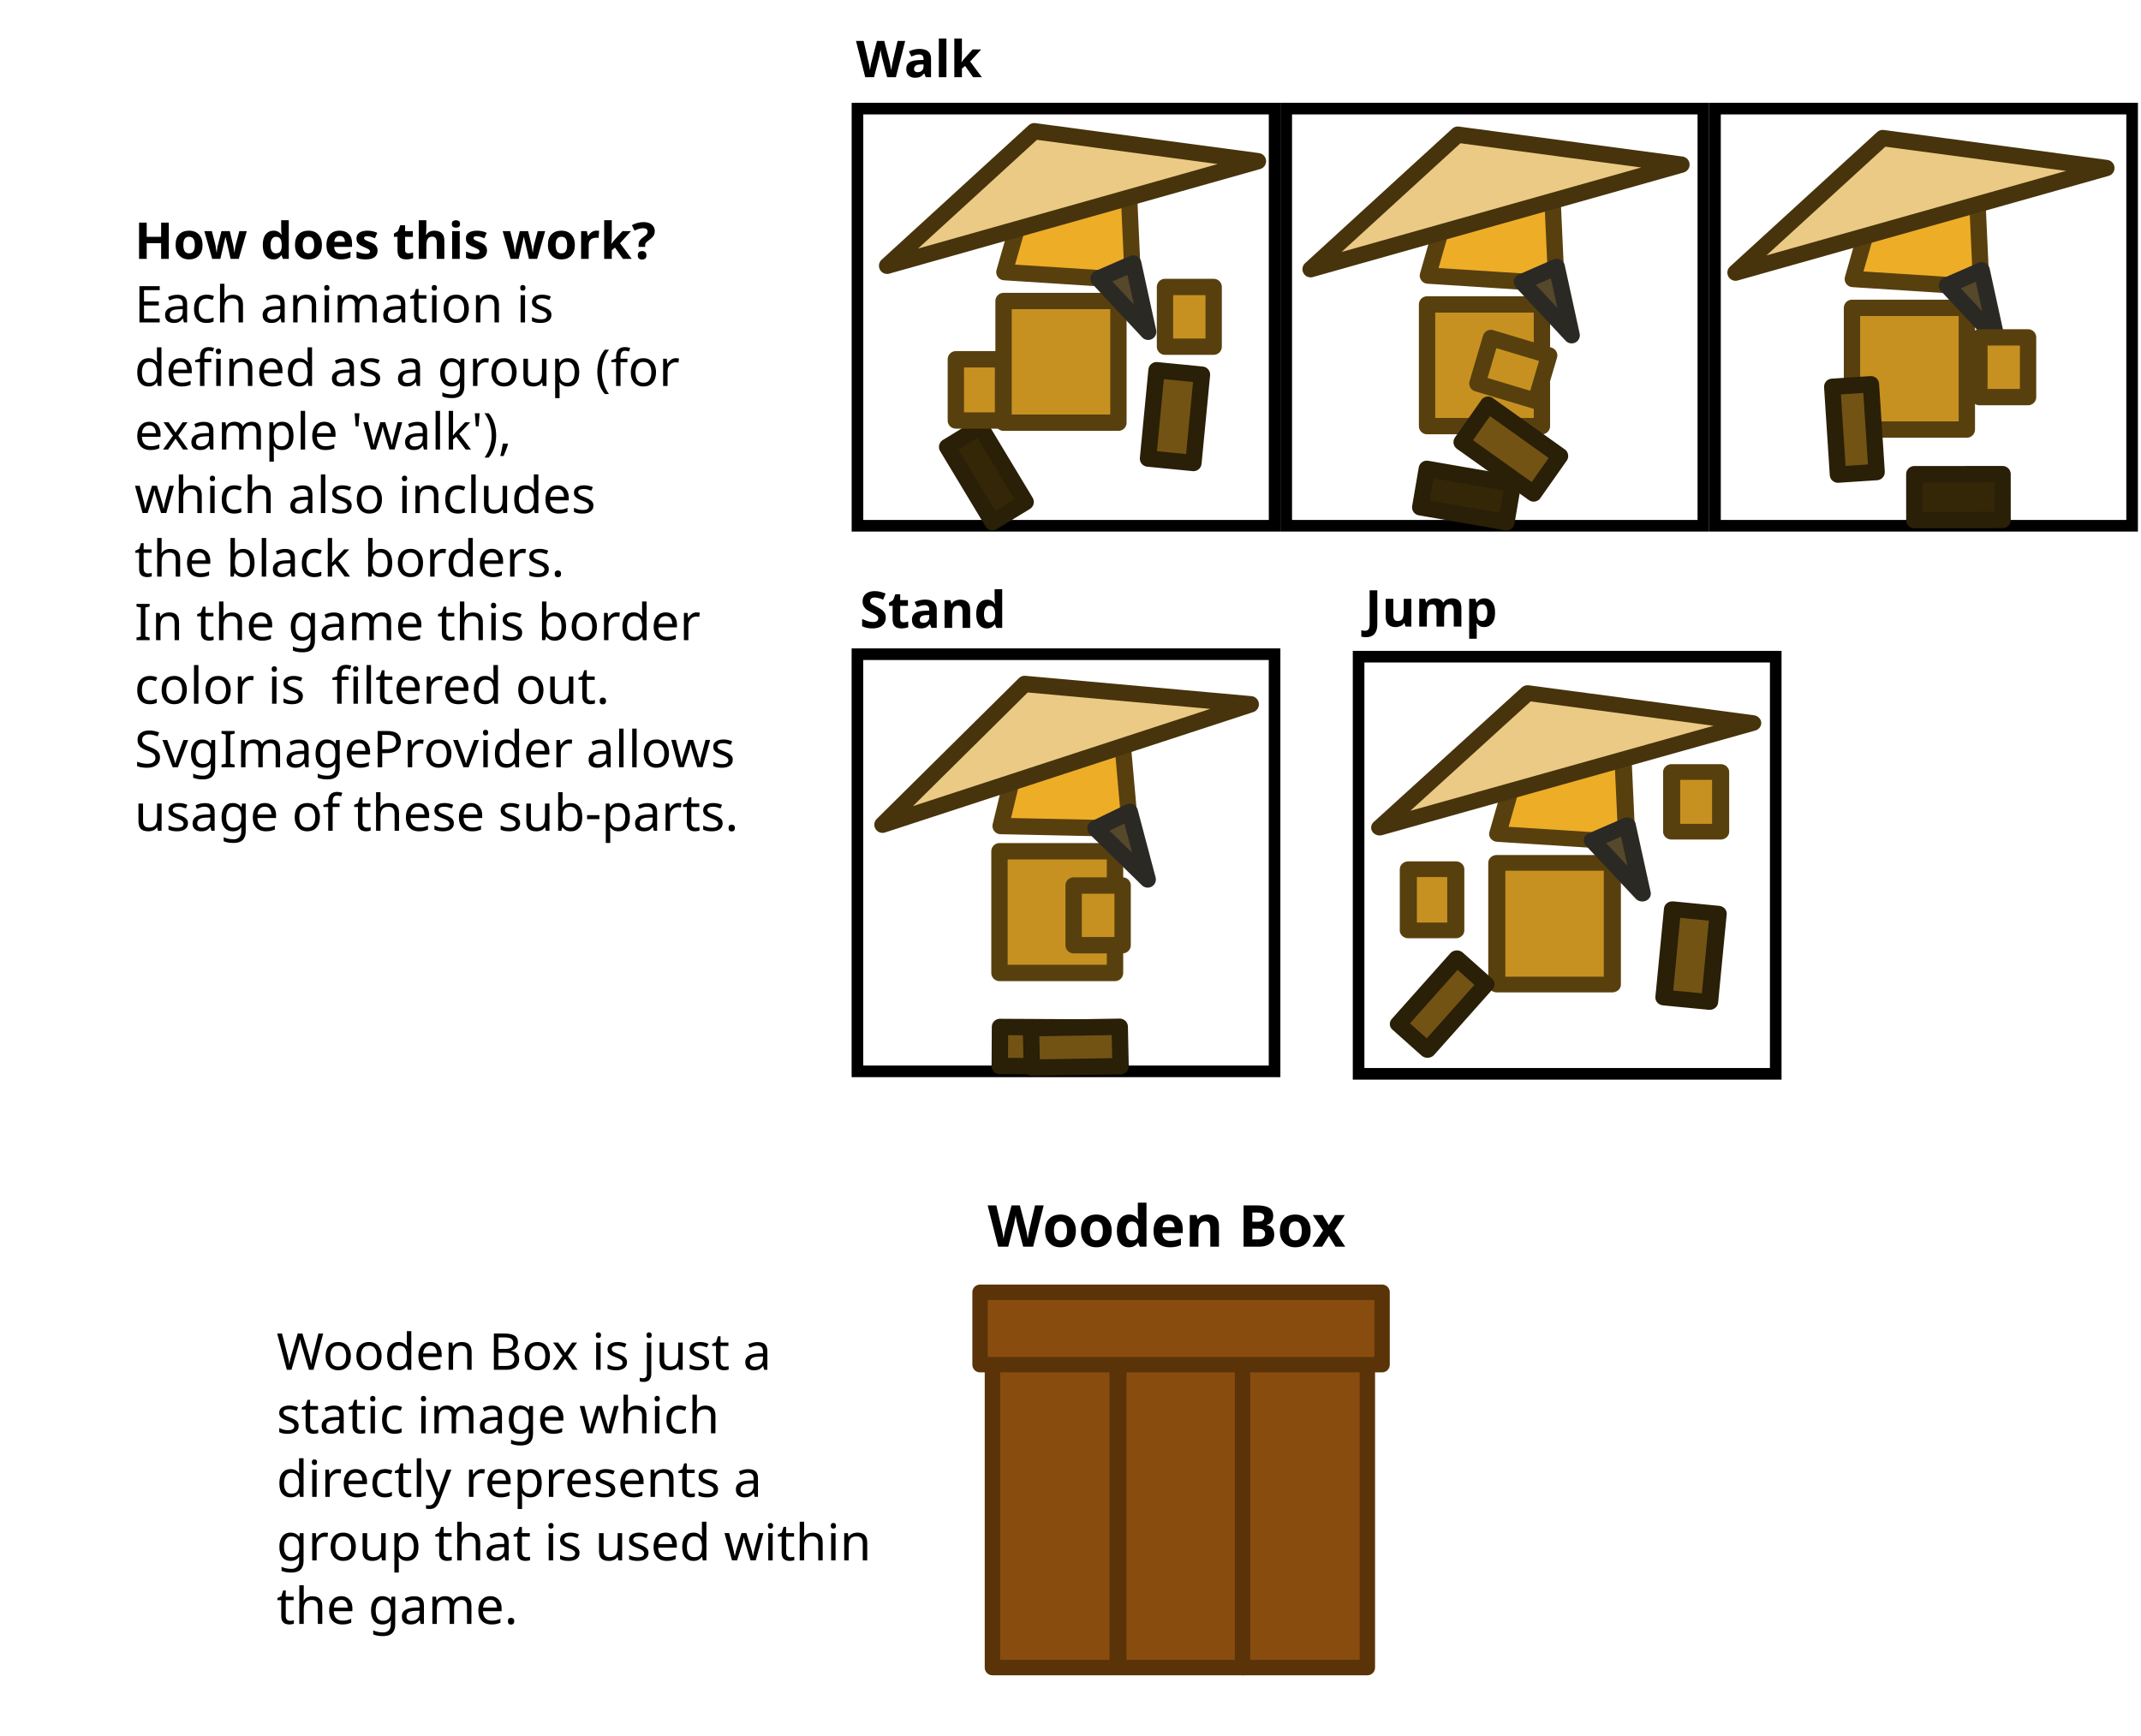
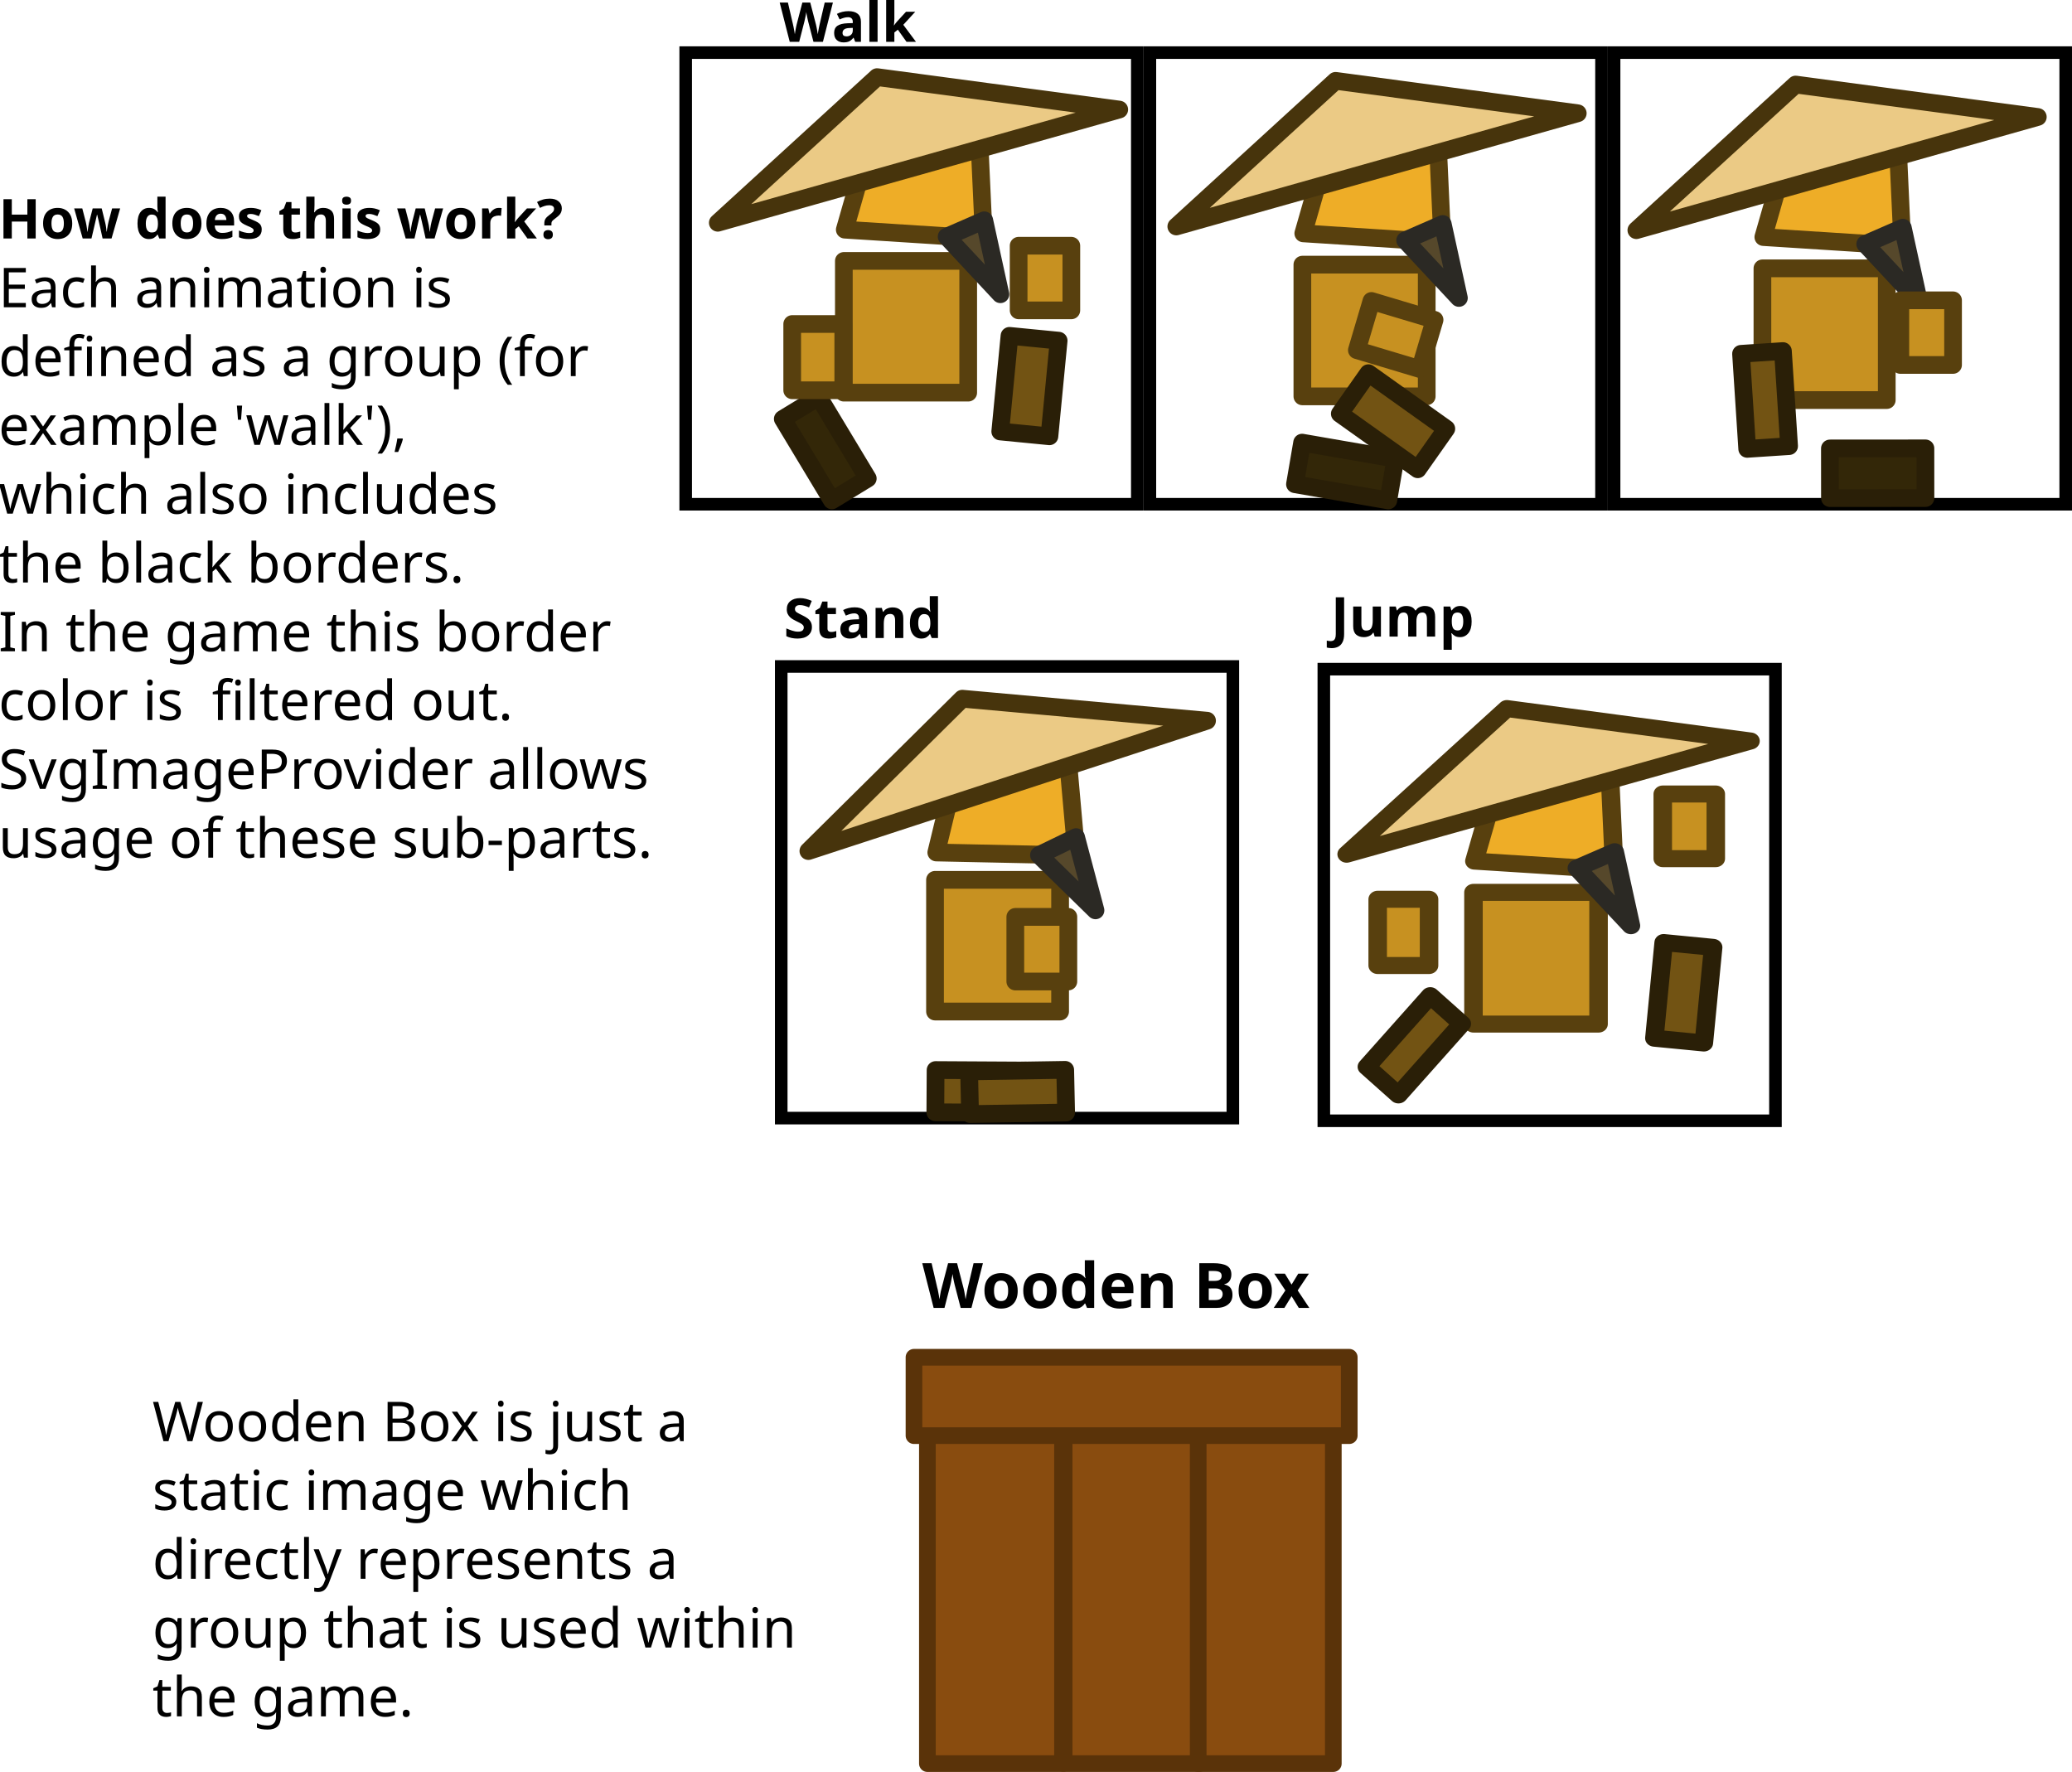
- <svg xmlns="http://www.w3.org/2000/svg" width="445.741mm" height="361.328mm" viewBox="0 0 445.741 361.328" version="1.1" id="svg975">
+ <svg xmlns="http://www.w3.org/2000/svg" id="svg975" version="1.1" viewBox="0 0 796.878 681.463" height="681.463mm" width="796.878mm">
  <defs id="defs969" />
-   <g id="layer1" transform="translate(370.3653,-103.4649)" style="display:inline">
-     <g id="walk" transform="matrix(1.416886,0,0,1.416886,721.1225,44.17882)">
-       <rect y="57.799" x="-644.349" height="61.293" width="61.293" id="rect2964" style="display:inline;fill:none;fill-opacity:1;stroke:#000000;stroke-width:1.707;stroke-miterlimit:4;stroke-dasharray:none;stroke-dashoffset:0;stroke-opacity:1" />
-       <rect style="display:inline;fill:none;fill-opacity:1;stroke:#000000;stroke-width:1.707;stroke-miterlimit:4;stroke-dasharray:none;stroke-dashoffset:0;stroke-opacity:1" id="rect2970" width="61.293" height="61.293" x="-581.349" y="57.799" />
-       <rect y="57.799" x="-518.349" height="61.293" width="61.293" id="rect2972" style="display:inline;fill:none;fill-opacity:1;stroke:#000000;stroke-width:1.707;stroke-miterlimit:4;stroke-dasharray:none;stroke-dashoffset:0;stroke-opacity:1" />
+   <g style="display:inline" transform="translate(541.3026,58.86581)" id="layer1">
+     <g transform="matrix(2.833771,0,0,2.833771,1548.347,-202.42)" id="walk">
+       <rect style="display:inline;fill:none;fill-opacity:1;stroke:#000000;stroke-width:1.707;stroke-miterlimit:4;stroke-dasharray:none;stroke-dashoffset:0;stroke-opacity:1" id="rect2964" width="61.293" height="61.293" x="-644.349" y="57.799" />
+       <rect y="57.799" x="-581.349" height="61.293" width="61.293" id="rect2970" style="display:inline;fill:none;fill-opacity:1;stroke:#000000;stroke-width:1.707;stroke-miterlimit:4;stroke-dasharray:none;stroke-dashoffset:0;stroke-opacity:1" />
+       <rect style="display:inline;fill:none;fill-opacity:1;stroke:#000000;stroke-width:1.707;stroke-miterlimit:4;stroke-dasharray:none;stroke-dashoffset:0;stroke-opacity:1" id="rect2972" width="61.293" height="61.293" x="-518.349" y="57.799" />
      <g id="g3133">
-         <path d="m -541.654,83.539 -0.601,-13.121 -15.187,1.123 -3.089,10.79 z" id="path1543-9" style="display:inline;fill:#eead27;stroke:#58400e;stroke-width:2.401;stroke-linejoin:round" />
-         <path d="m -523.278,66.03 -54.487,15.366 21.622,-19.768 z" id="path1545-6" style="display:inline;fill:#ebca85;fill-opacity:1;stroke:#47340c;stroke-width:2.401;stroke-linejoin:round;stroke-opacity:1" />
-         <path d="m -560.655,86.574 h 16.877 v 17.878 h -16.877 z" id="path1547-2" style="display:inline;fill:#c79121;stroke:#58400e;stroke-width:2.401;stroke-linejoin:round" />
-         <path d="m -560.691,110.728 12.666,2.195 -0.968,5.651 -12.667,-2.196 z" id="path1551-5" style="display:inline;fill:#332708;fill-opacity:1;stroke:#2a1f07;stroke-width:2.401;stroke-linejoin:round" />
-         <path d="m -551.698,101.304 10.58,7.54 -3.877,5.504 -10.579,-7.54 z" id="path1553-4" style="display:inline;fill:#725313;stroke:#2a1f07;stroke-width:2.401;stroke-linejoin:round" />
-         <path d="m -541.601,81.056 -5.106,2.222 7.299,7.819 z" id="path1555-4" style="display:inline;fill:#56482b;stroke:#2b2924;stroke-width:2.401;stroke-linejoin:round" />
-         <path d="m -553.259,98.182 1.979,-6.681 8.568,2.569 -1.979,6.681 z" id="path1557-9" style="display:inline;fill:#c79121;stroke:#58400e;stroke-width:2.401;stroke-linejoin:round" />
+         <path style="display:inline;fill:#eead27;stroke:#58400e;stroke-width:2.401;stroke-linejoin:round" id="path1543-9" d="m -541.654,83.539 -0.601,-13.121 -15.187,1.123 -3.089,10.79 z" />
+         <path style="display:inline;fill:#ebca85;fill-opacity:1;stroke:#47340c;stroke-width:2.401;stroke-linejoin:round;stroke-opacity:1" id="path1545-6" d="m -523.278,66.03 -54.487,15.366 21.622,-19.768 z" />
+         <path style="display:inline;fill:#c79121;stroke:#58400e;stroke-width:2.401;stroke-linejoin:round" id="path1547-2" d="m -560.655,86.574 h 16.877 v 17.878 h -16.877 z" />
+         <path style="display:inline;fill:#332708;fill-opacity:1;stroke:#2a1f07;stroke-width:2.401;stroke-linejoin:round" id="path1551-5" d="m -560.691,110.728 12.666,2.195 -0.968,5.651 -12.667,-2.196 z" />
+         <path style="display:inline;fill:#725313;stroke:#2a1f07;stroke-width:2.401;stroke-linejoin:round" id="path1553-4" d="m -551.698,101.304 10.58,7.54 -3.877,5.504 -10.579,-7.54 z" />
+         <path style="display:inline;fill:#56482b;stroke:#2b2924;stroke-width:2.401;stroke-linejoin:round" id="path1555-4" d="m -541.601,81.056 -5.106,2.222 7.299,7.819 z" />
+         <path style="display:inline;fill:#c79121;stroke:#58400e;stroke-width:2.401;stroke-linejoin:round" id="path1557-9" d="m -553.259,98.182 1.979,-6.681 8.568,2.569 -1.979,6.681 z" />
      </g>
      <g id="g3124">
-         <path d="m -603.882,83.035 -0.601,-13.121 -15.187,1.123 -3.089,10.79 z" id="path1366-1-8" style="display:inline;fill:#eead27;stroke:#58400e;stroke-width:2.401;stroke-linejoin:round" />
-         <path d="m -585.506,65.526 -54.487,15.366 21.622,-19.768 z" id="path1368-5-0" style="display:inline;fill:#ebca85;fill-opacity:1;stroke:#47340c;stroke-width:2.401;stroke-linejoin:round;stroke-opacity:1" />
-         <path d="m -622.883,86.07 h 16.877 v 17.878 h -16.877 z" id="path1370-9-4" style="display:inline;fill:#c79121;stroke:#58400e;stroke-width:2.401;stroke-linejoin:round" />
-         <path d="m -599.163,84.008 h 7.153 v 8.77 h -7.153 z" id="path1374-4-2" style="display:inline;fill:#c79121;stroke:#58400e;stroke-width:2.401;stroke-linejoin:round" />
-         <path d="m -626.297,104.54 6.661,11.058 -4.875,2.972 -6.661,-11.059 z" id="path1376-8-9" style="display:inline;fill:#332708;fill-opacity:1;stroke:#2a1f07;stroke-width:2.401;stroke-linejoin:round" />
-         <path d="m -601.658,109.219 1.253,-12.982 6.674,0.653 -1.253,12.981 z" id="path1378-1-6" style="display:inline;fill:#725313;stroke:#2a1f07;stroke-width:2.401;stroke-linejoin:round" />
-         <path d="m -603.829,80.552 -5.106,2.222 7.299,7.819 z" id="path1380-0-1" style="display:inline;fill:#56482b;stroke:#2b2924;stroke-width:2.401;stroke-linejoin:round" />
-         <path d="m -629.893,94.631 h 6.93 v 8.994 h -6.93 z" id="path1372-8-0" style="display:inline;fill:#c79121;stroke:#58400e;stroke-width:2.401;stroke-linejoin:round" />
+         <path style="display:inline;fill:#eead27;stroke:#58400e;stroke-width:2.401;stroke-linejoin:round" id="path1366-1-8" d="m -603.882,83.035 -0.601,-13.121 -15.187,1.123 -3.089,10.79 z" />
+         <path style="display:inline;fill:#ebca85;fill-opacity:1;stroke:#47340c;stroke-width:2.401;stroke-linejoin:round;stroke-opacity:1" id="path1368-5-0" d="m -585.506,65.526 -54.487,15.366 21.622,-19.768 z" />
+         <path style="display:inline;fill:#c79121;stroke:#58400e;stroke-width:2.401;stroke-linejoin:round" id="path1370-9-4" d="m -622.883,86.07 h 16.877 v 17.878 h -16.877 z" />
+         <path style="display:inline;fill:#c79121;stroke:#58400e;stroke-width:2.401;stroke-linejoin:round" id="path1374-4-2" d="m -599.163,84.008 h 7.153 v 8.77 h -7.153 z" />
+         <path style="display:inline;fill:#332708;fill-opacity:1;stroke:#2a1f07;stroke-width:2.401;stroke-linejoin:round" id="path1376-8-9" d="m -626.297,104.54 6.661,11.058 -4.875,2.972 -6.661,-11.059 z" />
+         <path style="display:inline;fill:#725313;stroke:#2a1f07;stroke-width:2.401;stroke-linejoin:round" id="path1378-1-6" d="m -601.658,109.219 1.253,-12.982 6.674,0.653 -1.253,12.981 z" />
+         <path style="display:inline;fill:#56482b;stroke:#2b2924;stroke-width:2.401;stroke-linejoin:round" id="path1380-0-1" d="m -603.829,80.552 -5.106,2.222 7.299,7.819 z" />
+         <path style="display:inline;fill:#c79121;stroke:#58400e;stroke-width:2.401;stroke-linejoin:round" id="path1372-8-0" d="m -629.893,94.631 h 6.93 v 8.994 h -6.93 z" />
      </g>
      <g id="g3142">
-         <path style="display:inline;fill:#eead27;stroke:#58400e;stroke-width:2.401;stroke-linejoin:round" id="path1366-1-7-4" d="m -479.217,84.041 -0.601,-13.121 -15.187,1.123 -3.09,10.79 z" />
-         <path style="display:inline;fill:#ebca85;fill-opacity:1;stroke:#47340c;stroke-width:2.401;stroke-linejoin:round;stroke-opacity:1" id="path1368-5-6-9" d="m -460.841,66.532 -54.487,15.366 21.622,-19.768 z" />
-         <path style="display:inline;fill:#c79121;stroke:#58400e;stroke-width:2.401;stroke-linejoin:round" id="path1370-9-3-1" d="m -498.218,87.076 h 16.877 v 17.878 h -16.877 z" />
-         <path style="display:inline;fill:#725313;stroke:#2a1f07;stroke-width:2.401;stroke-linejoin:round" id="path1376-8-7-0" d="m -495.434,98.301 0.839,12.903 -5.688,0.374 -0.838,-12.903 z" />
-         <path style="display:inline;fill:#332708;fill-opacity:1;stroke:#2a1f07;stroke-width:2.401;stroke-linejoin:round" id="path1378-1-5-7" d="m -489.06,111.516 12.966,-0.009 0.004,6.746 -12.965,0.009 z" />
-         <path style="display:inline;fill:#56482b;stroke:#2b2924;stroke-width:2.401;stroke-linejoin:round" id="path1380-0-9-5" d="m -479.163,81.559 -5.106,2.222 7.299,7.819 z" />
-         <path style="display:inline;fill:#c79121;stroke:#58400e;stroke-width:2.401;stroke-linejoin:round" id="path1374-4-1-8" d="m -479.498,91.417 h 7.153 v 8.77 h -7.153 z" />
+         <path d="m -479.217,84.041 -0.601,-13.121 -15.187,1.123 -3.09,10.79 z" id="path1366-1-7-4" style="display:inline;fill:#eead27;stroke:#58400e;stroke-width:2.401;stroke-linejoin:round" />
+         <path d="m -460.841,66.532 -54.487,15.366 21.622,-19.768 z" id="path1368-5-6-9" style="display:inline;fill:#ebca85;fill-opacity:1;stroke:#47340c;stroke-width:2.401;stroke-linejoin:round;stroke-opacity:1" />
+         <path d="m -498.218,87.076 h 16.877 v 17.878 h -16.877 z" id="path1370-9-3-1" style="display:inline;fill:#c79121;stroke:#58400e;stroke-width:2.401;stroke-linejoin:round" />
+         <path d="m -495.434,98.301 0.839,12.903 -5.688,0.374 -0.838,-12.903 z" id="path1376-8-7-0" style="display:inline;fill:#725313;stroke:#2a1f07;stroke-width:2.401;stroke-linejoin:round" />
+         <path d="m -489.06,111.516 12.966,-0.009 0.004,6.746 -12.965,0.009 z" id="path1378-1-5-7" style="display:inline;fill:#332708;fill-opacity:1;stroke:#2a1f07;stroke-width:2.401;stroke-linejoin:round" />
+         <path d="m -479.163,81.559 -5.106,2.222 7.299,7.819 z" id="path1380-0-9-5" style="display:inline;fill:#56482b;stroke:#2b2924;stroke-width:2.401;stroke-linejoin:round" />
+         <path d="m -479.498,91.417 h 7.153 v 8.77 h -7.153 z" id="path1374-4-1-8" style="display:inline;fill:#c79121;stroke:#58400e;stroke-width:2.401;stroke-linejoin:round" />
      </g>
    </g>
-     <g id="stand" transform="matrix(1.416886,0,0,1.416886,828.8986,-189.6136)">
-       <rect style="display:inline;fill:none;fill-opacity:1;stroke:#000000;stroke-width:1.707;stroke-miterlimit:4;stroke-dasharray:none;stroke-dashoffset:0;stroke-opacity:1" id="rect2964-9" width="61.293" height="61.293" x="-720.42" y="302.969" />
+     <g transform="matrix(2.833771,0,0,2.833771,1800.661,-661.093)" id="stand">
+       <rect y="302.969" x="-720.42" height="61.293" width="61.293" id="rect2964-9" style="display:inline;fill:none;fill-opacity:1;stroke:#000000;stroke-width:1.707;stroke-miterlimit:4;stroke-dasharray:none;stroke-dashoffset:0;stroke-opacity:1" />
      <g id="g3188">
-         <path style="display:inline;fill:#eead27;stroke:#58400e;stroke-width:2.408;stroke-linejoin:round" id="path2459-2" d="m -680.352,328.61 -1.164,-13.082 -15.215,1.774 -2.644,10.912 z" />
-         <path style="display:inline;fill:#ebca85;fill-opacity:1;stroke:#47340c;stroke-width:2.408;stroke-linejoin:round;stroke-opacity:1" id="path2461-2" d="m -662.631,310.33 -54.103,17.689 20.887,-20.676 z" />
-         <path style="display:inline;fill:#c79121;stroke:#58400e;stroke-width:2.408;stroke-linejoin:round" id="path2463-0" d="m -699.548,331.924 h 16.976 v 17.876 h -16.976 z" />
-         <path style="display:inline;fill:#c79121;stroke:#58400e;stroke-width:2.408;stroke-linejoin:round" id="path2465-5" d="m -688.651,336.954 h 7.196 v 8.769 h -7.196 z" />
-         <path style="display:inline;fill:#725313;stroke:#2a1f07;stroke-width:2.408;stroke-linejoin:round" id="path2467-5" d="m -699.473,357.74 12.929,0.072 -0.032,5.734 -12.929,-0.073 z" />
-         <path style="display:inline;fill:#725313;stroke:#2a1f07;stroke-width:2.408;stroke-linejoin:round" id="path2469-2" d="m -694.92,357.922 13.04,-0.208 0.124,5.794 -13.039,0.208 z" />
-         <path style="display:inline;fill:#56482b;stroke:#2b2924;stroke-width:2.408;stroke-linejoin:round" id="path2471-9" d="m -680.405,326.128 -5.036,2.439 7.669,7.498 z" />
+         <path d="m -680.352,328.61 -1.164,-13.082 -15.215,1.774 -2.644,10.912 z" id="path2459-2" style="display:inline;fill:#eead27;stroke:#58400e;stroke-width:2.408;stroke-linejoin:round" />
+         <path d="m -662.631,310.33 -54.103,17.689 20.887,-20.676 z" id="path2461-2" style="display:inline;fill:#ebca85;fill-opacity:1;stroke:#47340c;stroke-width:2.408;stroke-linejoin:round;stroke-opacity:1" />
+         <path d="m -699.548,331.924 h 16.976 v 17.876 h -16.976 z" id="path2463-0" style="display:inline;fill:#c79121;stroke:#58400e;stroke-width:2.408;stroke-linejoin:round" />
+         <path d="m -688.651,336.954 h 7.196 v 8.769 h -7.196 z" id="path2465-5" style="display:inline;fill:#c79121;stroke:#58400e;stroke-width:2.408;stroke-linejoin:round" />
+         <path d="m -699.473,357.74 12.929,0.072 -0.032,5.734 -12.929,-0.073 z" id="path2467-5" style="display:inline;fill:#725313;stroke:#2a1f07;stroke-width:2.408;stroke-linejoin:round" />
+         <path d="m -694.92,357.922 13.04,-0.208 0.124,5.794 -13.039,0.208 z" id="path2469-2" style="display:inline;fill:#725313;stroke:#2a1f07;stroke-width:2.408;stroke-linejoin:round" />
+         <path d="m -680.405,326.128 -5.036,2.439 7.669,7.498 z" id="path2471-9" style="display:inline;fill:#56482b;stroke:#2b2924;stroke-width:2.408;stroke-linejoin:round" />
      </g>
    </g>
-     <g id="jump" transform="matrix(1.416886,0,0,1.416886,903.4788,-35.70881)">
-       <g id="jumper" transform="matrix(0.3146073,0,0,0.2889515,-351.3191,242.1199)">
-         <path style="display:inline;opacity:1;fill:#eead27;stroke:#58400e;stroke-width:7.988;stroke-linejoin:round" id="path1366-1-4-2" d="m -981.146,-69.737 -1.92,-45.406 -48.559,3.885 -9.878,37.339 z" />
-         <path style="display:inline;opacity:1;fill:#ebca85;fill-opacity:1;stroke:#47340c;stroke-width:7.988;stroke-linejoin:round;stroke-opacity:1" id="path1368-5-9-8" d="m -922.391,-130.326 -174.214,53.171 69.134,-68.406 z" />
-         <path style="display:inline;opacity:1;fill:#c79121;stroke:#58400e;stroke-width:7.988;stroke-linejoin:round" id="path1370-9-2-3" d="m -1041.9,-59.235 h 53.961 V 2.629 h -53.961 z" />
-         <path style="display:inline;opacity:1;fill:#c79121;stroke:#58400e;stroke-width:7.988;stroke-linejoin:round" id="path1374-4-5-8" d="m -960.239,-105.429 h 22.872 v 30.349 h -22.872 z" />
-         <path style="display:inline;opacity:1;fill:#725313;stroke:#2a1f07;stroke-width:7.988;stroke-linejoin:round" id="path1376-8-74-0" d="m -1046.94,2.484 -27.329,33.415 -13.611,-13.197 27.333,-33.415 z" />
-         <path style="display:inline;opacity:1;fill:#725313;stroke:#2a1f07;stroke-width:7.988;stroke-linejoin:round" id="path1378-1-9-4" d="m -963.855,9.259 4.007,-44.925 21.34,2.26 -4.008,44.921 z" />
-         <path style="display:inline;opacity:1;fill:#56482b;stroke:#2b2924;stroke-width:7.988;stroke-linejoin:round" id="path1380-0-94-0" d="m -980.977,-78.329 -16.325,7.69 23.338,27.059 z" />
-         <path style="display:inline;opacity:1;fill:#c79121;stroke:#58400e;stroke-width:7.988;stroke-linejoin:round" id="path1372-8-5-9" d="m -1083.218,-55.999 h 22.156 v 31.124 h -22.156 z" />
+     <g transform="matrix(2.833771,0,0,2.833771,1949.821,-353.2835)" id="jump">
+       <g transform="matrix(0.3146073,0,0,0.2889515,-351.3191,242.1199)" id="jumper">
+         <path d="m -981.146,-69.737 -1.92,-45.406 -48.559,3.885 -9.878,37.339 z" id="path1366-1-4-2" style="display:inline;opacity:1;fill:#eead27;stroke:#58400e;stroke-width:7.988;stroke-linejoin:round" />
+         <path d="m -922.391,-130.326 -174.214,53.171 69.134,-68.406 z" id="path1368-5-9-8" style="display:inline;opacity:1;fill:#ebca85;fill-opacity:1;stroke:#47340c;stroke-width:7.988;stroke-linejoin:round;stroke-opacity:1" />
+         <path d="m -1041.9,-59.235 h 53.961 V 2.629 h -53.961 z" id="path1370-9-2-3" style="display:inline;opacity:1;fill:#c79121;stroke:#58400e;stroke-width:7.988;stroke-linejoin:round" />
+         <path d="m -960.239,-105.429 h 22.872 v 30.349 h -22.872 z" id="path1374-4-5-8" style="display:inline;opacity:1;fill:#c79121;stroke:#58400e;stroke-width:7.988;stroke-linejoin:round" />
+         <path d="m -1046.94,2.484 -27.329,33.415 -13.611,-13.197 27.333,-33.415 z" id="path1376-8-74-0" style="display:inline;opacity:1;fill:#725313;stroke:#2a1f07;stroke-width:7.988;stroke-linejoin:round" />
+         <path d="m -963.855,9.259 4.007,-44.925 21.34,2.26 -4.008,44.921 z" id="path1378-1-9-4" style="display:inline;opacity:1;fill:#725313;stroke:#2a1f07;stroke-width:7.988;stroke-linejoin:round" />
+         <path d="m -980.977,-78.329 -16.325,7.69 23.338,27.059 z" id="path1380-0-94-0" style="display:inline;opacity:1;fill:#56482b;stroke:#2b2924;stroke-width:7.988;stroke-linejoin:round" />
+         <path d="m -1083.218,-55.999 h 22.156 v 31.124 h -22.156 z" id="path1372-8-5-9" style="display:inline;opacity:1;fill:#c79121;stroke:#58400e;stroke-width:7.988;stroke-linejoin:round" />
      </g>
-       <rect style="display:inline;fill:none;fill-opacity:1;stroke:#000000;stroke-width:1.707;stroke-miterlimit:4;stroke-dasharray:none;stroke-dashoffset:0;stroke-opacity:1" id="rect2964-9-0" width="61.293" height="61.293" x="-699.417" y="194.71" />
+       <rect y="194.71" x="-699.417" height="61.293" width="61.293" id="rect2964-9-0" style="display:inline;fill:none;fill-opacity:1;stroke:#000000;stroke-width:1.707;stroke-miterlimit:4;stroke-dasharray:none;stroke-dashoffset:0;stroke-opacity:1" />
    </g>
-     <text id="text872" y="119.541" x="-192.15" style="font-style:normal;font-weight:normal;font-size:10.583px;line-height:1.25;font-family:sans-serif;letter-spacing:0px;word-spacing:0px;fill:#000000;fill-opacity:1;stroke:none;stroke-width:0.265" xml:space="preserve">
-       <tspan style="font-style:normal;font-variant:normal;font-weight:bold;font-stretch:normal;font-size:10.583px;font-family:sans-serif;-inkscape-font-specification:'sans-serif, Bold';font-variant-ligatures:normal;font-variant-caps:normal;font-variant-numeric:normal;font-feature-settings:normal;text-align:start;writing-mode:lr-tb;text-anchor:start;stroke-width:0.265" y="119.541" x="-192.15" id="tspan870">Walk</tspan>
+     <text xml:space="preserve" style="font-style:normal;font-weight:normal;font-size:21.167px;line-height:1.25;font-family:sans-serif;letter-spacing:0px;word-spacing:0px;fill:#000000;fill-opacity:1;stroke:none;stroke-width:0.529" x="-241.437" y="-42.784" id="text872">
+       <tspan id="tspan870" x="-241.437" y="-42.784" style="font-style:normal;font-variant:normal;font-weight:bold;font-stretch:normal;font-size:21.167px;font-family:sans-serif;-inkscape-font-specification:'sans-serif, Bold';font-variant-ligatures:normal;font-variant-caps:normal;font-variant-numeric:normal;font-feature-settings:normal;text-align:start;writing-mode:lr-tb;text-anchor:start;stroke-width:0.529">Walk</tspan>
    </text>
-     <text id="text872-7" y="234.182" x="-191.359" style="font-style:normal;font-weight:normal;font-size:10.583px;line-height:1.25;font-family:sans-serif;letter-spacing:0px;word-spacing:0px;display:inline;fill:#000000;fill-opacity:1;stroke:none;stroke-width:0.265" xml:space="preserve">
-       <tspan style="font-style:normal;font-variant:normal;font-weight:bold;font-stretch:normal;font-size:10.583px;font-family:sans-serif;-inkscape-font-specification:'sans-serif, Bold';font-variant-ligatures:normal;font-variant-caps:normal;font-variant-numeric:normal;font-feature-settings:normal;text-align:start;writing-mode:lr-tb;text-anchor:start;stroke-width:0.265" y="234.182" x="-191.359" id="tspan870-2">Stand</tspan>
+     <text xml:space="preserve" style="font-style:normal;font-weight:normal;font-size:21.167px;line-height:1.25;font-family:sans-serif;letter-spacing:0px;word-spacing:0px;display:inline;fill:#000000;fill-opacity:1;stroke:none;stroke-width:0.529" x="-239.855" y="186.499" id="text872-7">
+       <tspan id="tspan870-2" x="-239.855" y="186.499" style="font-style:normal;font-variant:normal;font-weight:bold;font-stretch:normal;font-size:21.167px;font-family:sans-serif;-inkscape-font-specification:'sans-serif, Bold';font-variant-ligatures:normal;font-variant-caps:normal;font-variant-numeric:normal;font-feature-settings:normal;text-align:start;writing-mode:lr-tb;text-anchor:start;stroke-width:0.529">Stand</tspan>
    </text>
-     <text id="text872-7-2" y="233.907" x="-86.168" style="font-style:normal;font-weight:normal;font-size:10.583px;line-height:1.25;font-family:sans-serif;letter-spacing:0px;word-spacing:0px;display:inline;fill:#000000;fill-opacity:1;stroke:none;stroke-width:0.265" xml:space="preserve">
-       <tspan style="font-style:normal;font-variant:normal;font-weight:bold;font-stretch:normal;font-size:10.583px;font-family:sans-serif;-inkscape-font-specification:'sans-serif, Bold';font-variant-ligatures:normal;font-variant-caps:normal;font-variant-numeric:normal;font-feature-settings:normal;text-align:start;writing-mode:lr-tb;text-anchor:start;stroke-width:0.265" y="233.907" x="-86.168" id="tspan870-2-6">Jump</tspan>
+     <text xml:space="preserve" style="font-style:normal;font-weight:normal;font-size:21.167px;line-height:1.25;font-family:sans-serif;letter-spacing:0px;word-spacing:0px;display:inline;fill:#000000;fill-opacity:1;stroke:none;stroke-width:0.529" x="-29.473" y="185.949" id="text872-7-2">
+       <tspan id="tspan870-2-6" x="-29.473" y="185.949" style="font-style:normal;font-variant:normal;font-weight:bold;font-stretch:normal;font-size:21.167px;font-family:sans-serif;-inkscape-font-specification:'sans-serif, Bold';font-variant-ligatures:normal;font-variant-caps:normal;font-variant-numeric:normal;font-feature-settings:normal;text-align:start;writing-mode:lr-tb;text-anchor:start;stroke-width:0.529">Jump</tspan>
    </text>
-     <text id="text872-1" y="157.36" x="-342.367" style="font-style:normal;font-weight:normal;font-size:10.583px;line-height:1.25;font-family:sans-serif;letter-spacing:0px;word-spacing:0px;display:inline;fill:#000000;fill-opacity:1;stroke:none;stroke-width:0.265" xml:space="preserve">
-       <tspan style="font-style:normal;font-variant:normal;font-weight:bold;font-stretch:normal;font-size:10.583px;font-family:sans-serif;-inkscape-font-specification:'sans-serif, Bold';font-variant-ligatures:normal;font-variant-caps:normal;font-variant-numeric:normal;font-feature-settings:normal;text-align:start;writing-mode:lr-tb;text-anchor:start;stroke-width:0.265" y="157.36" x="-342.367" id="tspan870-0">How does this work?</tspan>
+     <text xml:space="preserve" style="font-style:normal;font-weight:normal;font-size:21.167px;line-height:1.25;font-family:sans-serif;letter-spacing:0px;word-spacing:0px;display:inline;fill:#000000;fill-opacity:1;stroke:none;stroke-width:0.529" x="-541.871" y="32.855" id="text872-1">
+       <tspan id="tspan870-0" x="-541.871" y="32.855" style="font-style:normal;font-variant:normal;font-weight:bold;font-stretch:normal;font-size:21.167px;font-family:sans-serif;-inkscape-font-specification:'sans-serif, Bold';font-variant-ligatures:normal;font-variant-caps:normal;font-variant-numeric:normal;font-feature-settings:normal;text-align:start;writing-mode:lr-tb;text-anchor:start;stroke-width:0.529">How does this work?</tspan>
    </text>
-     <text xml:space="preserve" style="font-style:normal;font-weight:normal;font-size:10.583px;line-height:1.25;font-family:sans-serif;letter-spacing:0px;word-spacing:0px;display:inline;fill:#000000;fill-opacity:1;stroke:none;stroke-width:0.265" x="-342.367" y="170.589" id="text930">
-       <tspan id="tspan928" x="-342.367" y="170.589" style="font-style:normal;font-variant:normal;font-weight:normal;font-stretch:normal;font-size:10.583px;font-family:sans-serif;-inkscape-font-specification:'sans-serif, Normal';font-variant-ligatures:normal;font-variant-caps:normal;font-variant-numeric:normal;font-feature-settings:normal;text-align:start;writing-mode:lr-tb;text-anchor:start;stroke-width:0.265">Each animation is </tspan>
-       <tspan id="tspan932" x="-342.367" y="183.818" style="font-style:normal;font-variant:normal;font-weight:normal;font-stretch:normal;font-size:10.583px;font-family:sans-serif;-inkscape-font-specification:'sans-serif, Normal';font-variant-ligatures:normal;font-variant-caps:normal;font-variant-numeric:normal;font-feature-settings:normal;text-align:start;writing-mode:lr-tb;text-anchor:start;stroke-width:0.265">defined as a group (for</tspan>
-       <tspan id="tspan942" x="-342.367" y="197.048" style="font-style:normal;font-variant:normal;font-weight:normal;font-stretch:normal;font-size:10.583px;font-family:sans-serif;-inkscape-font-specification:'sans-serif, Normal';font-variant-ligatures:normal;font-variant-caps:normal;font-variant-numeric:normal;font-feature-settings:normal;text-align:start;writing-mode:lr-tb;text-anchor:start;stroke-width:0.265">example 'walk'), </tspan>
-       <tspan id="tspan934" x="-342.367" y="210.277" style="font-style:normal;font-variant:normal;font-weight:normal;font-stretch:normal;font-size:10.583px;font-family:sans-serif;-inkscape-font-specification:'sans-serif, Normal';font-variant-ligatures:normal;font-variant-caps:normal;font-variant-numeric:normal;font-feature-settings:normal;text-align:start;writing-mode:lr-tb;text-anchor:start;stroke-width:0.265">which also includes</tspan>
-       <tspan id="tspan936" x="-342.367" y="223.506" style="font-style:normal;font-variant:normal;font-weight:normal;font-stretch:normal;font-size:10.583px;font-family:sans-serif;-inkscape-font-specification:'sans-serif, Normal';font-variant-ligatures:normal;font-variant-caps:normal;font-variant-numeric:normal;font-feature-settings:normal;text-align:start;writing-mode:lr-tb;text-anchor:start;stroke-width:0.265">the black borders. </tspan>
-       <tspan id="tspan938" x="-342.367" y="236.735" style="font-style:normal;font-variant:normal;font-weight:normal;font-stretch:normal;font-size:10.583px;font-family:sans-serif;-inkscape-font-specification:'sans-serif, Normal';font-variant-ligatures:normal;font-variant-caps:normal;font-variant-numeric:normal;font-feature-settings:normal;text-align:start;writing-mode:lr-tb;text-anchor:start;stroke-width:0.265">In the game this border</tspan>
-       <tspan id="tspan944" x="-342.367" y="249.964" style="font-style:normal;font-variant:normal;font-weight:normal;font-stretch:normal;font-size:10.583px;font-family:sans-serif;-inkscape-font-specification:'sans-serif, Normal';font-variant-ligatures:normal;font-variant-caps:normal;font-variant-numeric:normal;font-feature-settings:normal;text-align:start;writing-mode:lr-tb;text-anchor:start;stroke-width:0.265">color is  filtered out. </tspan>
-       <tspan id="tspan948" x="-342.367" y="263.193" style="font-style:normal;font-variant:normal;font-weight:normal;font-stretch:normal;font-size:10.583px;font-family:sans-serif;-inkscape-font-specification:'sans-serif, Normal';font-variant-ligatures:normal;font-variant-caps:normal;font-variant-numeric:normal;font-feature-settings:normal;text-align:start;writing-mode:lr-tb;text-anchor:start;stroke-width:0.265">SvgImageProvider allows</tspan>
-       <tspan id="tspan950" x="-342.367" y="276.422" style="font-style:normal;font-variant:normal;font-weight:normal;font-stretch:normal;font-size:10.583px;font-family:sans-serif;-inkscape-font-specification:'sans-serif, Normal';font-variant-ligatures:normal;font-variant-caps:normal;font-variant-numeric:normal;font-feature-settings:normal;text-align:start;writing-mode:lr-tb;text-anchor:start;stroke-width:0.265">usage of these sub-parts.</tspan>
+     <text id="text930" y="59.313" x="-541.871" style="font-style:normal;font-weight:normal;font-size:21.167px;line-height:1.25;font-family:sans-serif;letter-spacing:0px;word-spacing:0px;display:inline;fill:#000000;fill-opacity:1;stroke:none;stroke-width:0.529" xml:space="preserve">
+       <tspan style="font-style:normal;font-variant:normal;font-weight:normal;font-stretch:normal;font-size:21.167px;font-family:sans-serif;-inkscape-font-specification:'sans-serif, Normal';font-variant-ligatures:normal;font-variant-caps:normal;font-variant-numeric:normal;font-feature-settings:normal;text-align:start;writing-mode:lr-tb;text-anchor:start;stroke-width:0.529" y="59.313" x="-541.871" id="tspan928">Each animation is </tspan>
+       <tspan style="font-style:normal;font-variant:normal;font-weight:normal;font-stretch:normal;font-size:21.167px;font-family:sans-serif;-inkscape-font-specification:'sans-serif, Normal';font-variant-ligatures:normal;font-variant-caps:normal;font-variant-numeric:normal;font-feature-settings:normal;text-align:start;writing-mode:lr-tb;text-anchor:start;stroke-width:0.529" y="85.771" x="-541.871" id="tspan932">defined as a group (for</tspan>
+       <tspan style="font-style:normal;font-variant:normal;font-weight:normal;font-stretch:normal;font-size:21.167px;font-family:sans-serif;-inkscape-font-specification:'sans-serif, Normal';font-variant-ligatures:normal;font-variant-caps:normal;font-variant-numeric:normal;font-feature-settings:normal;text-align:start;writing-mode:lr-tb;text-anchor:start;stroke-width:0.529" y="112.229" x="-541.871" id="tspan942">example 'walk'), </tspan>
+       <tspan style="font-style:normal;font-variant:normal;font-weight:normal;font-stretch:normal;font-size:21.167px;font-family:sans-serif;-inkscape-font-specification:'sans-serif, Normal';font-variant-ligatures:normal;font-variant-caps:normal;font-variant-numeric:normal;font-feature-settings:normal;text-align:start;writing-mode:lr-tb;text-anchor:start;stroke-width:0.529" y="138.688" x="-541.871" id="tspan934">which also includes</tspan>
+       <tspan style="font-style:normal;font-variant:normal;font-weight:normal;font-stretch:normal;font-size:21.167px;font-family:sans-serif;-inkscape-font-specification:'sans-serif, Normal';font-variant-ligatures:normal;font-variant-caps:normal;font-variant-numeric:normal;font-feature-settings:normal;text-align:start;writing-mode:lr-tb;text-anchor:start;stroke-width:0.529" y="165.146" x="-541.871" id="tspan936">the black borders. </tspan>
+       <tspan style="font-style:normal;font-variant:normal;font-weight:normal;font-stretch:normal;font-size:21.167px;font-family:sans-serif;-inkscape-font-specification:'sans-serif, Normal';font-variant-ligatures:normal;font-variant-caps:normal;font-variant-numeric:normal;font-feature-settings:normal;text-align:start;writing-mode:lr-tb;text-anchor:start;stroke-width:0.529" y="191.604" x="-541.871" id="tspan938">In the game this border</tspan>
+       <tspan style="font-style:normal;font-variant:normal;font-weight:normal;font-stretch:normal;font-size:21.167px;font-family:sans-serif;-inkscape-font-specification:'sans-serif, Normal';font-variant-ligatures:normal;font-variant-caps:normal;font-variant-numeric:normal;font-feature-settings:normal;text-align:start;writing-mode:lr-tb;text-anchor:start;stroke-width:0.529" y="218.062" x="-541.871" id="tspan944">color is  filtered out. </tspan>
+       <tspan style="font-style:normal;font-variant:normal;font-weight:normal;font-stretch:normal;font-size:21.167px;font-family:sans-serif;-inkscape-font-specification:'sans-serif, Normal';font-variant-ligatures:normal;font-variant-caps:normal;font-variant-numeric:normal;font-feature-settings:normal;text-align:start;writing-mode:lr-tb;text-anchor:start;stroke-width:0.529" y="244.521" x="-541.871" id="tspan948">SvgImageProvider allows</tspan>
+       <tspan style="font-style:normal;font-variant:normal;font-weight:normal;font-stretch:normal;font-size:21.167px;font-family:sans-serif;-inkscape-font-specification:'sans-serif, Normal';font-variant-ligatures:normal;font-variant-caps:normal;font-variant-numeric:normal;font-feature-settings:normal;text-align:start;writing-mode:lr-tb;text-anchor:start;stroke-width:0.529" y="270.979" x="-541.871" id="tspan950">usage of these sub-parts.</tspan>
    </text>
-     <g transform="translate(38.521,-101.8194)" id="box">
-       <rect style="fill:#894c0f;fill-opacity:1;stroke:#5a3309;stroke-width:3.205;stroke-linecap:round;stroke-linejoin:round;stroke-miterlimit:4;stroke-dasharray:none;stroke-opacity:1" id="rect1128" width="25.982" height="74.653" x="-202.269" y="477.796" />
-       <rect y="477.796" x="-175.973" height="74.653" width="25.982" id="rect1130" style="fill:#894c0f;fill-opacity:1;stroke:#5a3309;stroke-width:3.205;stroke-linecap:round;stroke-linejoin:round;stroke-miterlimit:4;stroke-dasharray:none;stroke-opacity:1" />
-       <rect style="fill:#894c0f;fill-opacity:1;stroke:#5a3309;stroke-width:3.205;stroke-linecap:round;stroke-linejoin:round;stroke-miterlimit:4;stroke-dasharray:none;stroke-opacity:1" id="rect1132" width="25.982" height="74.653" x="-150.195" y="477.796" />
-       <rect y="121.148" x="474.311" height="83.699" width="15.075" id="rect1134" style="fill:#894c0f;fill-opacity:1;stroke:#5a3309;stroke-width:3.205;stroke-linecap:round;stroke-linejoin:round;stroke-miterlimit:4;stroke-dasharray:none;stroke-opacity:1" transform="rotate(90)" />
+     <g id="box" transform="matrix(2,0,0,2,219.9056,-485.5046)">
+       <rect y="477.796" x="-202.269" height="74.653" width="25.982" id="rect1128" style="fill:#894c0f;fill-opacity:1;stroke:#5a3309;stroke-width:3.205;stroke-linecap:round;stroke-linejoin:round;stroke-miterlimit:4;stroke-dasharray:none;stroke-opacity:1" />
+       <rect style="fill:#894c0f;fill-opacity:1;stroke:#5a3309;stroke-width:3.205;stroke-linecap:round;stroke-linejoin:round;stroke-miterlimit:4;stroke-dasharray:none;stroke-opacity:1" id="rect1130" width="25.982" height="74.653" x="-175.973" y="477.796" />
+       <rect y="477.796" x="-150.195" height="74.653" width="25.982" id="rect1132" style="fill:#894c0f;fill-opacity:1;stroke:#5a3309;stroke-width:3.205;stroke-linecap:round;stroke-linejoin:round;stroke-miterlimit:4;stroke-dasharray:none;stroke-opacity:1" />
+       <rect transform="rotate(90)" style="fill:#894c0f;fill-opacity:1;stroke:#5a3309;stroke-width:3.205;stroke-linecap:round;stroke-linejoin:round;stroke-miterlimit:4;stroke-dasharray:none;stroke-opacity:1" id="rect1134" width="15.075" height="83.699" x="474.311" y="121.148" />
    </g>
-     <text xml:space="preserve" style="font-style:normal;font-weight:normal;font-size:10.583px;line-height:1.25;font-family:sans-serif;letter-spacing:0px;word-spacing:0px;white-space:pre;inline-size:0;display:inline;fill:#000000;fill-opacity:1;stroke:none;stroke-width:0.265" x="-165.866" y="405.813" id="text872-7-7" transform="matrix(1.140045,0,0,1.140045,24.35804,-99.63485)">
-       <tspan id="tspan870-2-0" x="-165.866" y="405.813" style="font-style:normal;font-variant:normal;font-weight:bold;font-stretch:normal;font-size:10.583px;font-family:sans-serif;-inkscape-font-specification:'sans-serif, Bold';font-variant-ligatures:normal;font-variant-caps:normal;font-variant-numeric:normal;font-feature-settings:normal;text-align:start;writing-mode:lr-tb;text-anchor:start;stroke-width:0.265">Wooden Box</tspan>
+     <text transform="matrix(2.280089,0,0,2.280089,191.5797,-481.1355)" id="text872-7-7" y="405.813" x="-165.866" style="font-style:normal;font-weight:normal;font-size:10.583px;line-height:1.25;font-family:sans-serif;letter-spacing:0px;word-spacing:0px;white-space:pre;inline-size:0;display:inline;fill:#000000;fill-opacity:1;stroke:none;stroke-width:0.265" xml:space="preserve">
+       <tspan style="font-style:normal;font-variant:normal;font-weight:bold;font-stretch:normal;font-size:10.583px;font-family:sans-serif;-inkscape-font-specification:'sans-serif, Bold';font-variant-ligatures:normal;font-variant-caps:normal;font-variant-numeric:normal;font-feature-settings:normal;text-align:start;writing-mode:lr-tb;text-anchor:start;stroke-width:0.265" y="405.813" x="-165.866" id="tspan870-2-0">Wooden Box</tspan>
    </text>
-     <text id="text930-9" y="388.628" x="-312.777" style="font-style:normal;font-weight:normal;font-size:10.583px;line-height:1.25;font-family:sans-serif;letter-spacing:0px;word-spacing:0px;display:inline;fill:#000000;fill-opacity:1;stroke:none;stroke-width:0.265" xml:space="preserve">
-       <tspan style="font-style:normal;font-variant:normal;font-weight:normal;font-stretch:normal;font-size:10.583px;font-family:sans-serif;-inkscape-font-specification:'sans-serif, Normal';font-variant-ligatures:normal;font-variant-caps:normal;font-variant-numeric:normal;font-feature-settings:normal;text-align:start;writing-mode:lr-tb;text-anchor:start;stroke-width:0.265" y="388.628" x="-312.777" id="tspan950-7">Wooden Box is just a </tspan>
-       <tspan style="font-style:normal;font-variant:normal;font-weight:normal;font-stretch:normal;font-size:10.583px;font-family:sans-serif;-inkscape-font-specification:'sans-serif, Normal';font-variant-ligatures:normal;font-variant-caps:normal;font-variant-numeric:normal;font-feature-settings:normal;text-align:start;writing-mode:lr-tb;text-anchor:start;stroke-width:0.265" y="401.857" x="-312.777" id="tspan1564">static image which </tspan>
-       <tspan style="font-style:normal;font-variant:normal;font-weight:normal;font-stretch:normal;font-size:10.583px;font-family:sans-serif;-inkscape-font-specification:'sans-serif, Normal';font-variant-ligatures:normal;font-variant-caps:normal;font-variant-numeric:normal;font-feature-settings:normal;text-align:start;writing-mode:lr-tb;text-anchor:start;stroke-width:0.265" y="415.086" x="-312.777" id="tspan1566">directly represents a</tspan>
-       <tspan style="font-style:normal;font-variant:normal;font-weight:normal;font-stretch:normal;font-size:10.583px;font-family:sans-serif;-inkscape-font-specification:'sans-serif, Normal';font-variant-ligatures:normal;font-variant-caps:normal;font-variant-numeric:normal;font-feature-settings:normal;text-align:start;writing-mode:lr-tb;text-anchor:start;stroke-width:0.265" y="428.315" x="-312.777" id="tspan1568">group that is used within</tspan>
-       <tspan style="font-style:normal;font-variant:normal;font-weight:normal;font-stretch:normal;font-size:10.583px;font-family:sans-serif;-inkscape-font-specification:'sans-serif, Normal';font-variant-ligatures:normal;font-variant-caps:normal;font-variant-numeric:normal;font-feature-settings:normal;text-align:start;writing-mode:lr-tb;text-anchor:start;stroke-width:0.265" y="441.544" x="-312.777" id="tspan1570">the game.</tspan>
+     <text xml:space="preserve" style="font-style:normal;font-weight:normal;font-size:21.167px;line-height:1.25;font-family:sans-serif;letter-spacing:0px;word-spacing:0px;display:inline;fill:#000000;fill-opacity:1;stroke:none;stroke-width:0.529" x="-482.69" y="495.39" id="text930-9">
+       <tspan id="tspan950-7" x="-482.69" y="495.39" style="font-style:normal;font-variant:normal;font-weight:normal;font-stretch:normal;font-size:21.167px;font-family:sans-serif;-inkscape-font-specification:'sans-serif, Normal';font-variant-ligatures:normal;font-variant-caps:normal;font-variant-numeric:normal;font-feature-settings:normal;text-align:start;writing-mode:lr-tb;text-anchor:start;stroke-width:0.529">Wooden Box is just a </tspan>
+       <tspan id="tspan1564" x="-482.69" y="521.848" style="font-style:normal;font-variant:normal;font-weight:normal;font-stretch:normal;font-size:21.167px;font-family:sans-serif;-inkscape-font-specification:'sans-serif, Normal';font-variant-ligatures:normal;font-variant-caps:normal;font-variant-numeric:normal;font-feature-settings:normal;text-align:start;writing-mode:lr-tb;text-anchor:start;stroke-width:0.529">static image which </tspan>
+       <tspan id="tspan1566" x="-482.69" y="548.306" style="font-style:normal;font-variant:normal;font-weight:normal;font-stretch:normal;font-size:21.167px;font-family:sans-serif;-inkscape-font-specification:'sans-serif, Normal';font-variant-ligatures:normal;font-variant-caps:normal;font-variant-numeric:normal;font-feature-settings:normal;text-align:start;writing-mode:lr-tb;text-anchor:start;stroke-width:0.529">directly represents a</tspan>
+       <tspan id="tspan1568" x="-482.69" y="574.765" style="font-style:normal;font-variant:normal;font-weight:normal;font-stretch:normal;font-size:21.167px;font-family:sans-serif;-inkscape-font-specification:'sans-serif, Normal';font-variant-ligatures:normal;font-variant-caps:normal;font-variant-numeric:normal;font-feature-settings:normal;text-align:start;writing-mode:lr-tb;text-anchor:start;stroke-width:0.529">group that is used within</tspan>
+       <tspan id="tspan1570" x="-482.69" y="601.223" style="font-style:normal;font-variant:normal;font-weight:normal;font-stretch:normal;font-size:21.167px;font-family:sans-serif;-inkscape-font-specification:'sans-serif, Normal';font-variant-ligatures:normal;font-variant-caps:normal;font-variant-numeric:normal;font-feature-settings:normal;text-align:start;writing-mode:lr-tb;text-anchor:start;stroke-width:0.529">the game.</tspan>
    </text>
  </g>
</svg>
